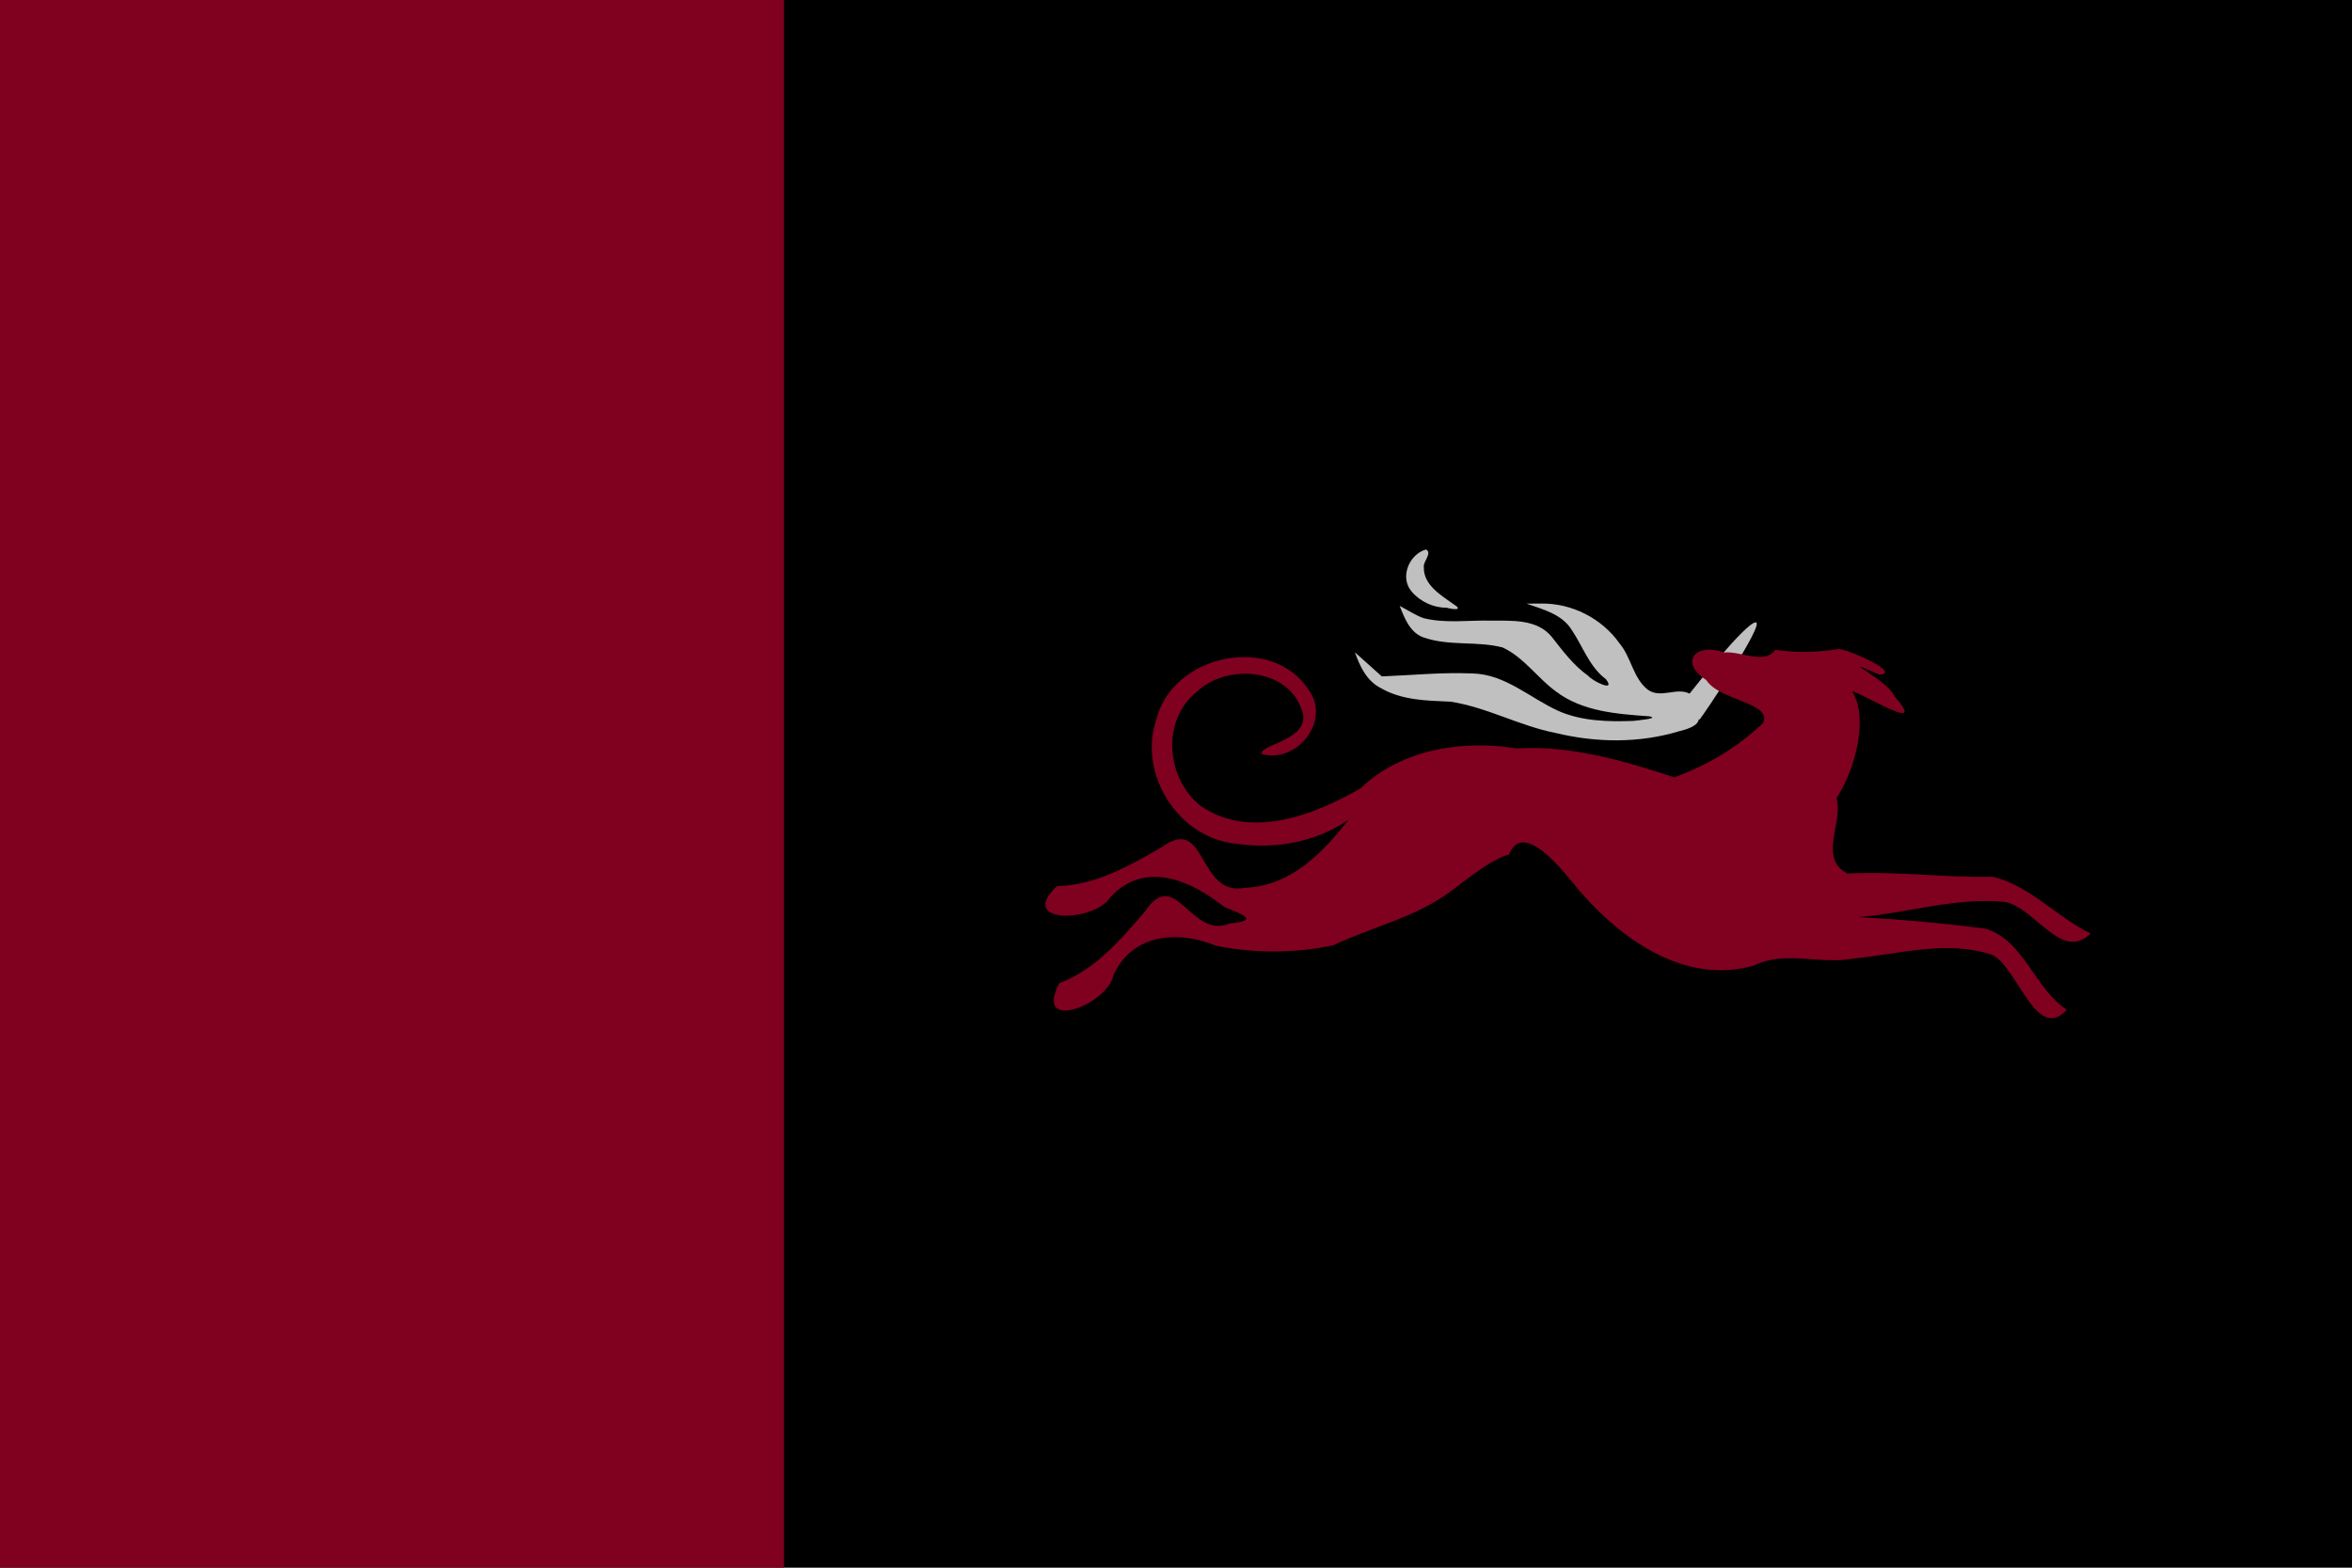
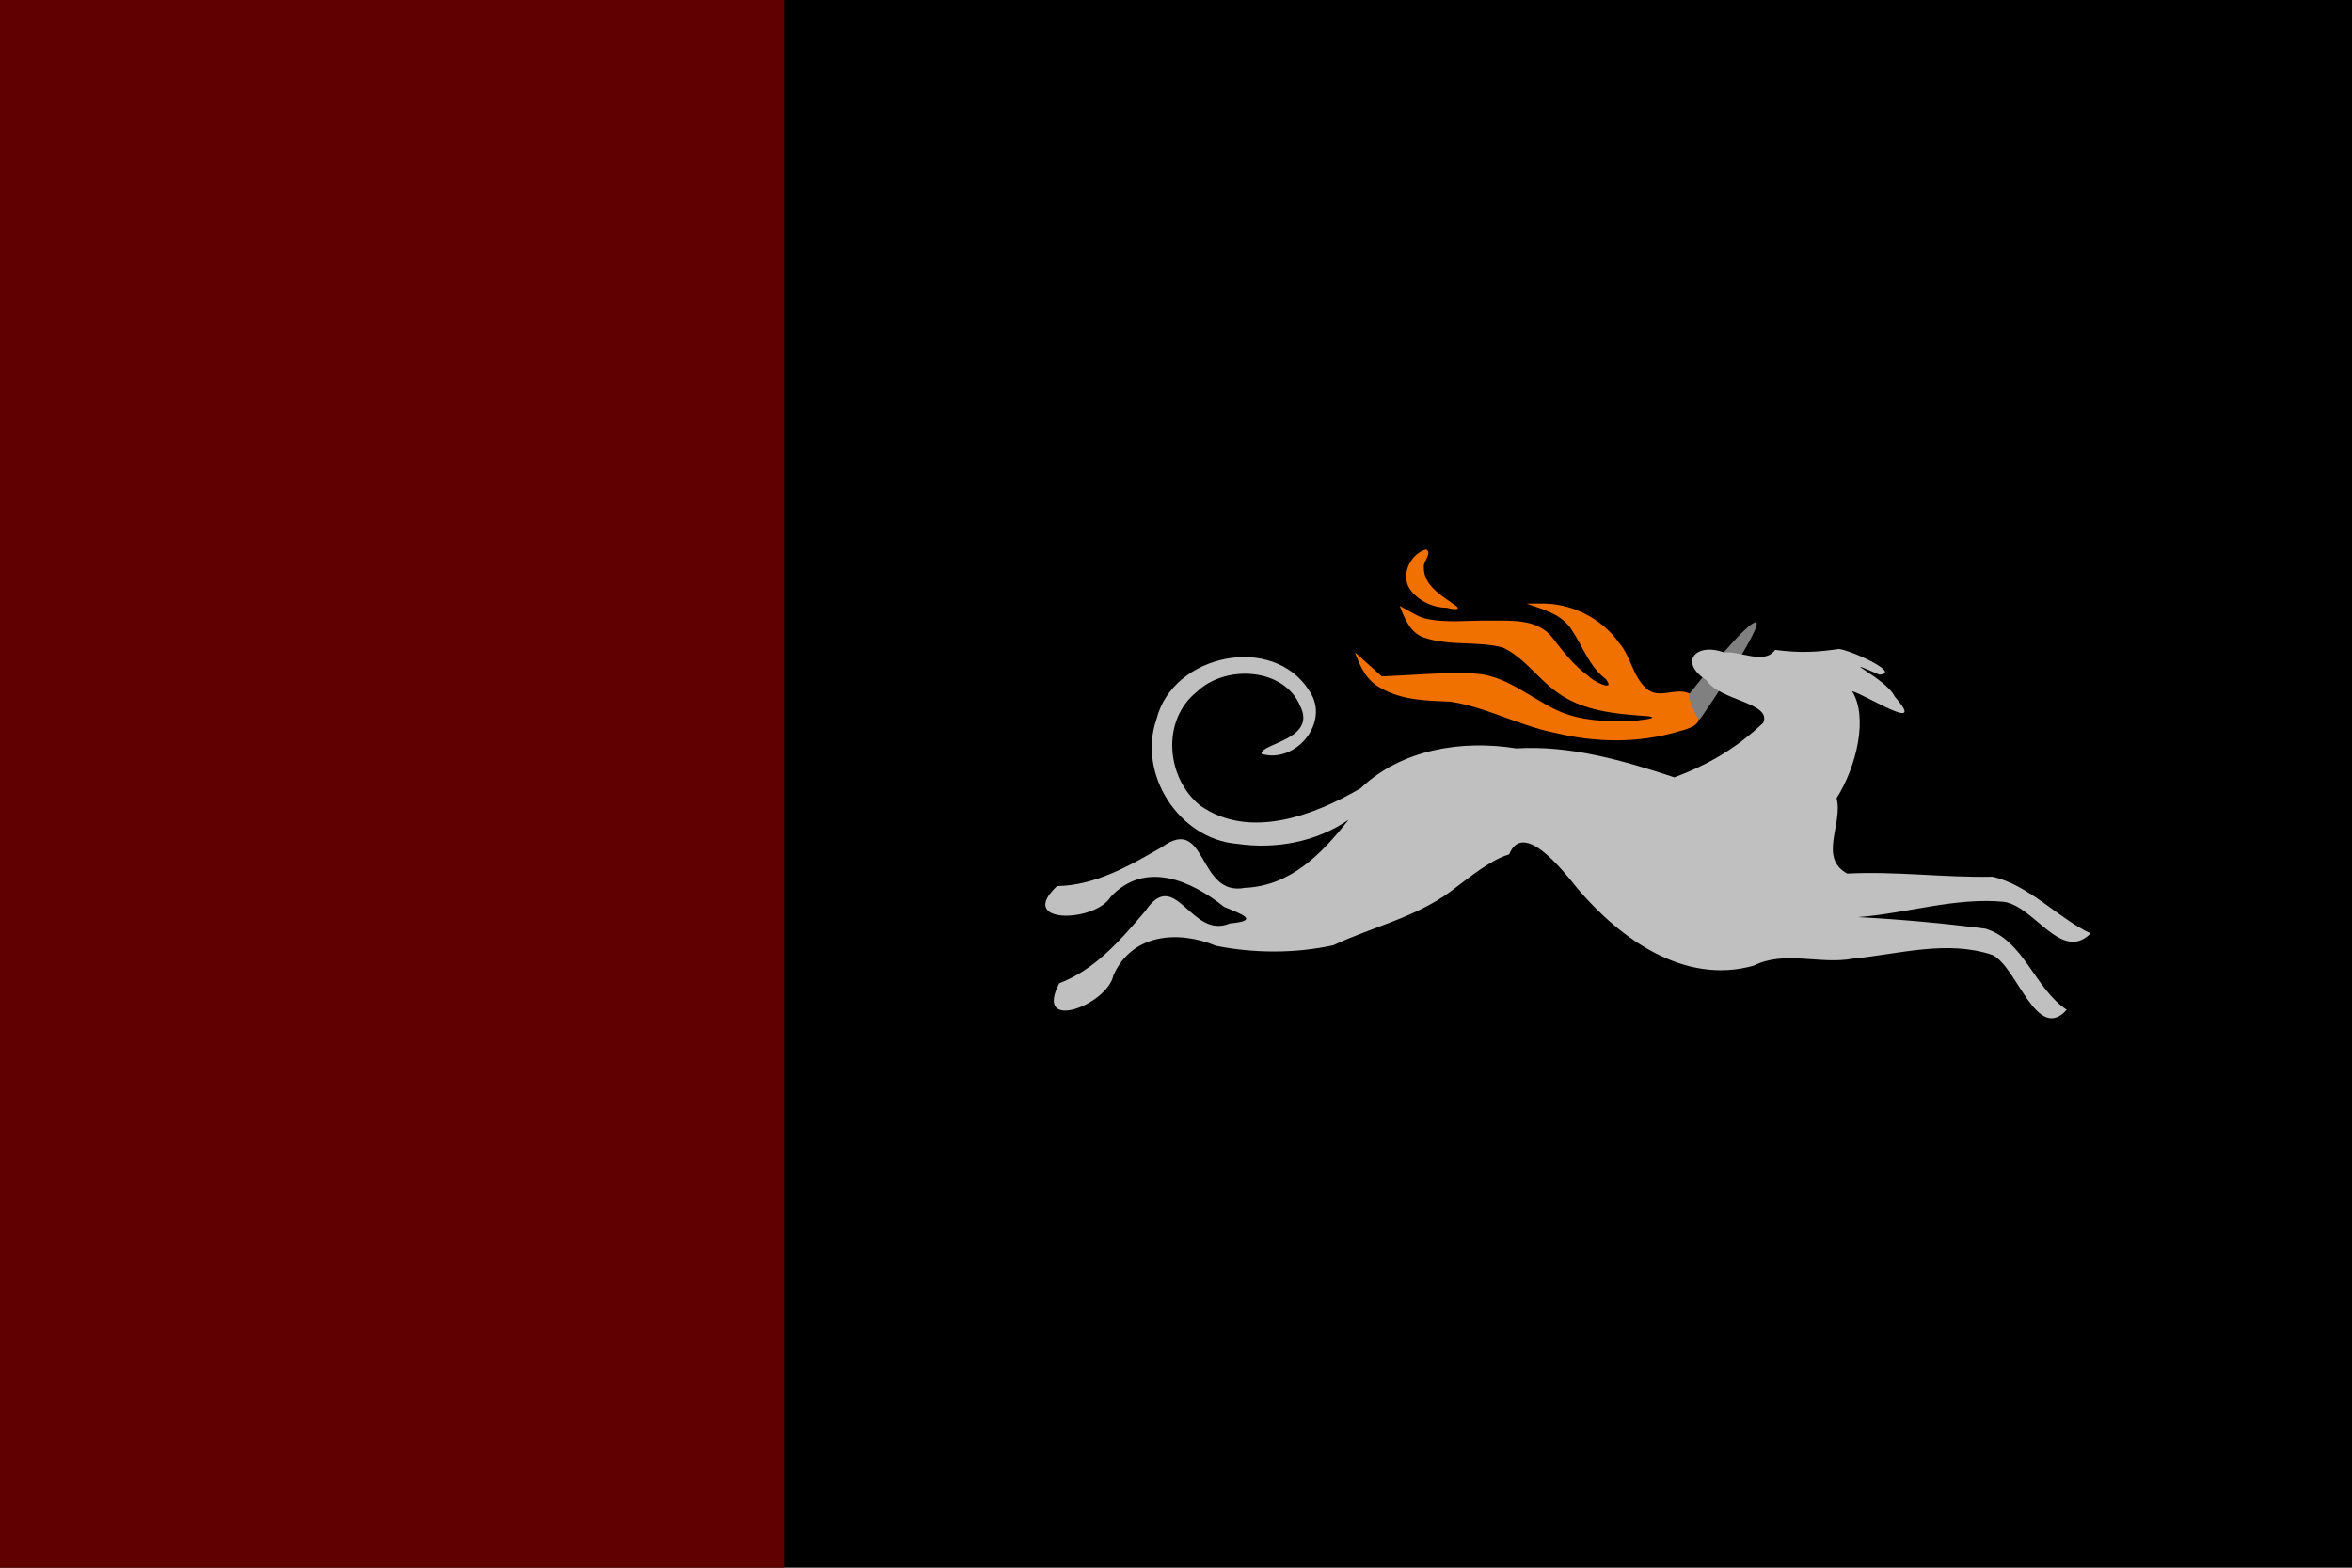
- <svg xmlns="http://www.w3.org/2000/svg" xml:space="preserve" width="4608" height="3072" viewBox="0 0 1219.2 812.8">
-   <path d="M 0 0 L 0 812.8 L 1219.2 812.8 L 1219.2 0 L 0 0 z" style="fill:#000;fill-rule:evenodd;stroke:none;stroke-width:8.467;stroke-linecap:round;stroke-linejoin:round;fill-opacity:1" />
-   <path d="m 739.227,284.88 c -8.792,2.447 -13.838,14.505 -7.447,21.856 4.46,5.25 11.301,8.381 18.181,8.368 3.13,0.906 9.086,1.573 3.371,-1.95 -6.58,-4.677 -15.573,-9.986 -15.263,-19.205 -0.435,-2.79 4.522,-7.212 1.159,-9.069 z m 59.46,28.041 -7.394,0.042 c 8.631,3.032 18.458,5.429 23.553,13.824 5.735,8.525 9.077,19.017 17.627,25.363 5.423,7.133 -7.128,0.848 -9.096,-1.688 -7.644,-5.384 -13.231,-12.898 -18.912,-20.17 -7.634,-9.459 -20.801,-8.444 -31.72,-8.526 -11.645,-0.262 -23.6,1.579 -35.015,-1.325 -4.289,-1.625 -8.134,-4.183 -12.177,-6.317 2.602,6.682 5.576,14.471 13.202,16.639 12.984,4.254 27.036,1.53 40.132,4.923 10.962,5.045 17.903,15.675 27.485,22.681 13.819,10.579 31.756,11.813 48.457,13.015 6.056,1.063 -6.289,2.161 -8.24,2.389 -13.043,0.485 -26.787,0.148 -38.896,-5.236 -14.679,-6.689 -27.501,-19.041 -44.48,-19.368 -15.652,-0.691 -31.285,0.928 -46.919,1.532 -4.654,-4.167 -9.307,-8.335 -13.96,-12.503 2.61,7.298 6.084,14.85 13.403,18.526 10.939,6.396 23.917,6.546 36.186,7.071 18.88,2.92 35.86,12.621 54.585,16.259 20.953,5.05 43.191,5.35 63.922,-0.935 3.392,-0.818 9.809,-2.577 10.165,-6.244 0.142,0.147 0.264,0.243 0.335,0.218 0.805,-0.291 34.072,-49.922 29.257,-50.4 -4.815,-0.478 -32.779,34.889 -34.358,36.93 -6.807,-3.424 -14.896,2.682 -21.539,-1.946 -7.772,-5.992 -8.638,-16.821 -14.795,-24.127 -9.228,-13.033 -24.844,-20.911 -40.808,-20.629 z" style="display:inline;fill:silver;fill-opacity:1;fill-rule:evenodd;stroke:none;stroke-width:.265;stroke-miterlimit:4;stroke-dasharray:none" />
-   <path d="M 0 0 L 0 812.8 L 406.4 812.8 L 406.4 0 L 0 0 z M 953.204 336.486 C 941.784 338.16 932.876 338.632 920.159 336.945 C 914.702 344.827 902.064 337.362 893.754 338.296 C 879.046 332.922 870.031 343.269 884.481 352.588 C 891.281 363.359 918.803 364.241 913.954 374.828 C 899.831 388.123 885.447 396.456 867.991 403.037 C 841.556 394.338 814.042 386.304 786.004 388.035 C 757.914 383.506 726.453 388.449 705.298 408.686 C 681.141 422.793 647.855 435.49 622.304 417.781 C 604.434 403.517 601.823 373.39 620.495 358.593 C 635.14 344.54 665.674 345.985 674.016 366.141 C 682.615 383.433 653.413 385.393 653.902 390.863 C 671.697 396.165 689.761 374.435 678.799 358.314 C 659.952 328.073 607.838 339.225 599.515 372.802 C 589.49 401.213 611.095 434.998 641.252 437.486 C 661.102 440.44 682.41 436.525 699.042 425.016 C 685.234 442.597 668.998 459.323 645.391 460.292 C 620.538 465.213 625.919 421.966 602.322 439.175 C 584.967 449.196 567.629 459.048 547.913 459.413 C 526.662 479.312 567.621 478.391 575.751 464.967 C 593.606 445.933 617.489 456.503 634.541 470.18 C 643.736 473.99 653.408 477.31 637.553 478.761 C 617.254 487.444 609.535 448.741 593.606 472.436 C 580.593 487.702 567.543 502.808 549.076 509.778 C 535.68 535.669 573.991 521.031 577.162 505.664 C 586.825 483.967 610.867 482.238 630.344 490.37 C 650.227 494.33 671.407 494.364 691.158 490.077 C 711.184 480.621 733.512 475.752 751.738 462.345 C 762.049 454.558 773.174 445.552 782.285 442.98 C 789.571 424.849 810.195 451.317 817.811 460.764 C 839.916 486.763 873.18 510.824 909.054 500.65 C 925.442 492.542 943.371 500.345 960.802 496.975 C 984.6 494.658 1009.51 487.175 1032.953 495.166 C 1045.785 501.624 1055.746 540.891 1071.322 523.526 C 1054.673 512.558 1049.06 487.376 1029.176 481.479 C 1007.342 478.665 985.274 476.671 963.228 475.491 C 988.524 473.55 1013.628 465.097 1039.023 467.593 C 1054.933 470.27 1068.637 499.018 1083.733 483.94 C 1067.115 476.288 1051.716 458.687 1032.791 454.548 C 1007.706 455.08 982.665 451.586 957.575 452.916 C 942.44 444.749 955.509 427.088 952.029 413.855 C 962.349 397.469 968.549 371.793 960.042 358.335 C 967.841 360.57 999.512 380.932 982.144 361.115 C 977.922 351.824 949.623 339.129 974.251 349.795 C 985.939 349.072 958.978 336.952 953.204 336.486 z" style="display:inline;fill:#800020;fill-opacity:1;stroke-width:1;stroke-linecap:round;stroke-linejoin:round;stroke-miterlimit:128" />
+ <svg xmlns="http://www.w3.org/2000/svg" xml:space="preserve" width="4608" height="3072" viewBox="0 0 1219.2 812.8" version="1.1" id="svg3">
+   <defs id="defs3" />
+   <path d="M 0 0 L 0 812.8 L 1219.2 812.8 L 1219.2 0 L 0 0 z" style="fill:#000;fill-rule:evenodd;stroke:none;stroke-width:8.467;stroke-linecap:round;stroke-linejoin:round;fill-opacity:1" id="path1" />
+   <path d="M 0,0 V 812.8 H 406.4 V 0 Z" style="display:inline;fill:#600000;fill-opacity:1;stroke-width:1;stroke-linecap:round;stroke-linejoin:round;stroke-miterlimit:128" id="path3" />
+   <path d="m 739.227,284.88 c -8.792,2.447 -13.838,14.506 -7.447,21.856 4.46,5.25 11.301,8.381 18.181,8.368 3.13,0.906 9.086,1.573 3.371,-1.95 -6.58,-4.677 -15.573,-9.986 -15.263,-19.204 -0.435,-2.79 4.522,-7.212 1.158,-9.069 z m 59.46,28.041 c -2.465,0.014 -4.929,0.028 -7.394,0.042 8.631,3.032 18.458,5.429 23.553,13.825 5.735,8.525 9.076,19.017 17.627,25.363 5.423,7.133 -7.128,0.848 -9.095,-1.688 -7.644,-5.384 -13.232,-12.898 -18.912,-20.17 -7.634,-9.459 -20.801,-8.445 -31.72,-8.526 -11.645,-0.262 -23.6,1.579 -35.015,-1.325 -4.289,-1.625 -8.134,-4.182 -12.177,-6.317 2.602,6.682 5.576,14.471 13.202,16.639 12.984,4.254 27.037,1.53 40.133,4.923 10.962,5.045 17.903,15.675 27.485,22.681 13.819,10.579 31.756,11.813 48.457,13.015 6.056,1.063 -6.289,2.161 -8.24,2.389 -13.043,0.485 -26.787,0.148 -38.896,-5.236 -14.679,-6.689 -27.501,-19.041 -44.48,-19.368 -15.652,-0.691 -31.285,0.928 -46.919,1.532 -4.654,-4.167 -9.307,-8.335 -13.961,-12.503 2.61,7.298 6.084,14.85 13.403,18.526 10.939,6.396 23.917,6.546 36.186,7.071 18.88,2.92 35.86,12.621 54.585,16.259 20.953,5.05 43.191,5.35 63.921,-0.935 4.17,-1.006 12.918,-3.434 9.343,-9.081 -1.315,-3.472 -2.629,-6.943 -3.944,-10.415 -6.807,-3.424 -14.896,2.682 -21.539,-1.946 -7.772,-5.992 -8.638,-16.821 -14.795,-24.127 -9.228,-13.033 -24.844,-20.911 -40.808,-20.629 z" style="fill:#f07000;fill-opacity:1;fill-rule:evenodd;stroke:none;stroke-width:0.265;stroke-miterlimit:4;stroke-dasharray:none" id="path3-1" />
+   <path d="m 910.187,322.693 c -4.815,-0.478 -32.78,34.891 -34.358,36.93 -1.578,2.039 4.296,13.762 5.101,13.47 0.805,-0.291 34.072,-49.922 29.257,-50.4 z" style="fill:#808080;fill-opacity:1;fill-rule:evenodd;stroke:none;stroke-width:0.265;stroke-miterlimit:4;stroke-dasharray:none" id="path4" />
+   <path d="m 893.754,338.296 c -14.708,-5.374 -23.723,4.973 -9.272,14.293 6.8,10.771 34.321,11.653 29.473,22.239 -14.123,13.295 -28.507,21.628 -45.963,28.21 -26.435,-8.699 -53.949,-16.733 -81.987,-15.002 -28.09,-4.529 -59.551,0.414 -80.707,20.651 -24.156,14.107 -57.443,26.804 -82.994,9.095 -17.87,-14.264 -20.481,-44.391 -1.808,-59.188 14.644,-14.053 45.178,-12.608 53.521,7.549 8.599,17.291 -20.603,19.251 -20.114,24.722 17.795,5.302 35.858,-16.427 24.896,-32.549 -18.847,-30.241 -70.961,-19.089 -79.284,14.488 -10.025,28.411 11.581,62.196 41.737,64.684 19.85,2.954 41.158,-0.96 57.789,-12.469 -13.807,17.581 -30.043,34.307 -53.651,35.276 -24.852,4.921 -19.471,-38.327 -43.069,-21.118 -17.355,10.021 -34.693,19.874 -54.409,20.239 -21.252,19.899 19.708,18.978 27.838,5.553 17.855,-19.034 41.738,-8.465 58.789,5.212 9.195,3.81 18.868,7.131 3.012,8.582 -20.298,8.683 -28.018,-30.02 -43.947,-6.325 -13.012,15.267 -26.062,30.372 -44.53,37.342 -13.395,25.891 24.915,11.253 28.087,-4.114 9.663,-21.697 33.705,-23.426 53.182,-15.294 19.882,3.96 41.062,3.994 60.813,-0.293 20.026,-9.456 42.354,-14.324 60.581,-27.731 10.311,-7.788 21.436,-16.793 30.547,-19.365 7.286,-18.131 27.91,8.337 35.526,17.783 22.105,26 55.368,50.06 91.243,39.886 16.388,-8.107 34.317,-0.305 51.748,-3.675 23.798,-2.317 48.708,-9.8 72.151,-1.809 12.833,6.458 22.793,45.725 38.37,28.36 -16.649,-10.968 -22.262,-36.15 -42.147,-42.048 -21.834,-2.814 -43.901,-4.807 -65.948,-5.988 25.296,-1.941 50.4,-10.394 75.795,-7.898 15.91,2.677 29.614,31.425 44.71,16.347 -16.618,-7.652 -32.017,-25.252 -50.943,-29.391 -25.085,0.532 -50.126,-2.963 -75.216,-1.633 -15.135,-8.166 -2.067,-25.828 -5.547,-39.06 10.32,-16.386 16.521,-42.062 8.014,-55.52 7.799,2.235 39.47,22.597 22.102,2.78 -4.222,-9.291 -32.522,-21.986 -7.893,-11.32 11.687,-0.723 -15.273,-12.843 -21.047,-13.309 -11.42,1.674 -20.328,2.146 -33.045,0.46 -5.457,7.881 -18.095,0.417 -26.405,1.35 z" style="display:inline;fill:#c0c0c0;fill-opacity:1;fill-rule:evenodd;stroke:none;stroke-width:0.265;stroke-miterlimit:4;stroke-dasharray:none" id="path5" />
</svg>
